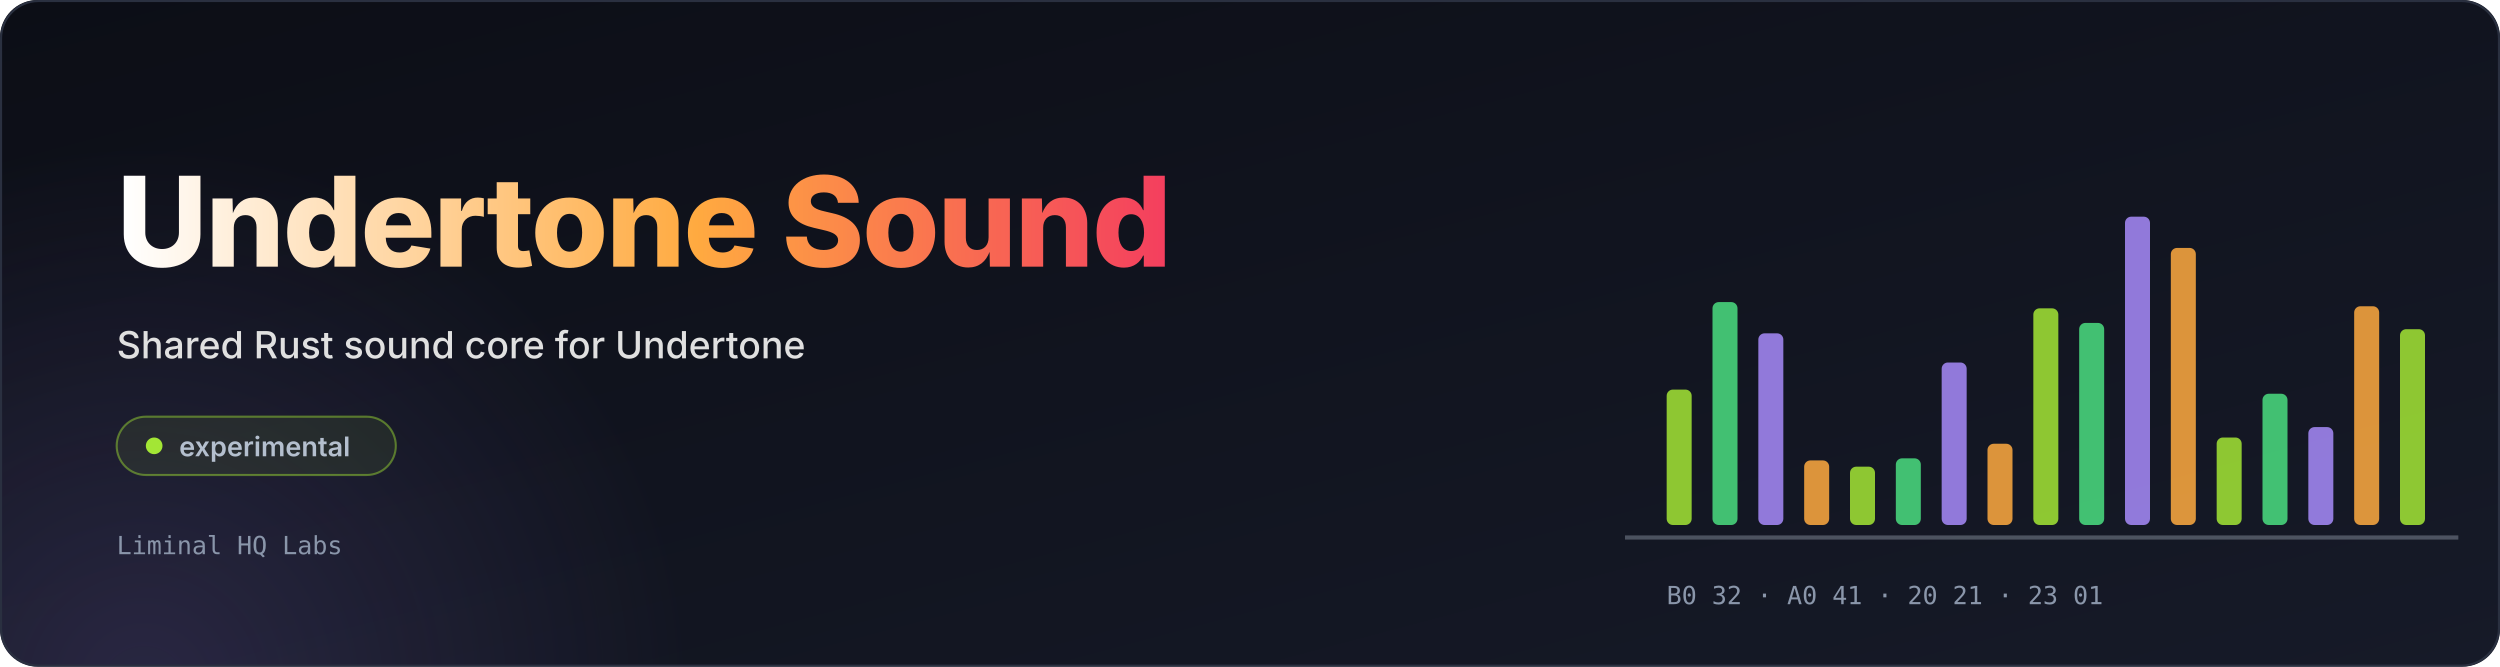
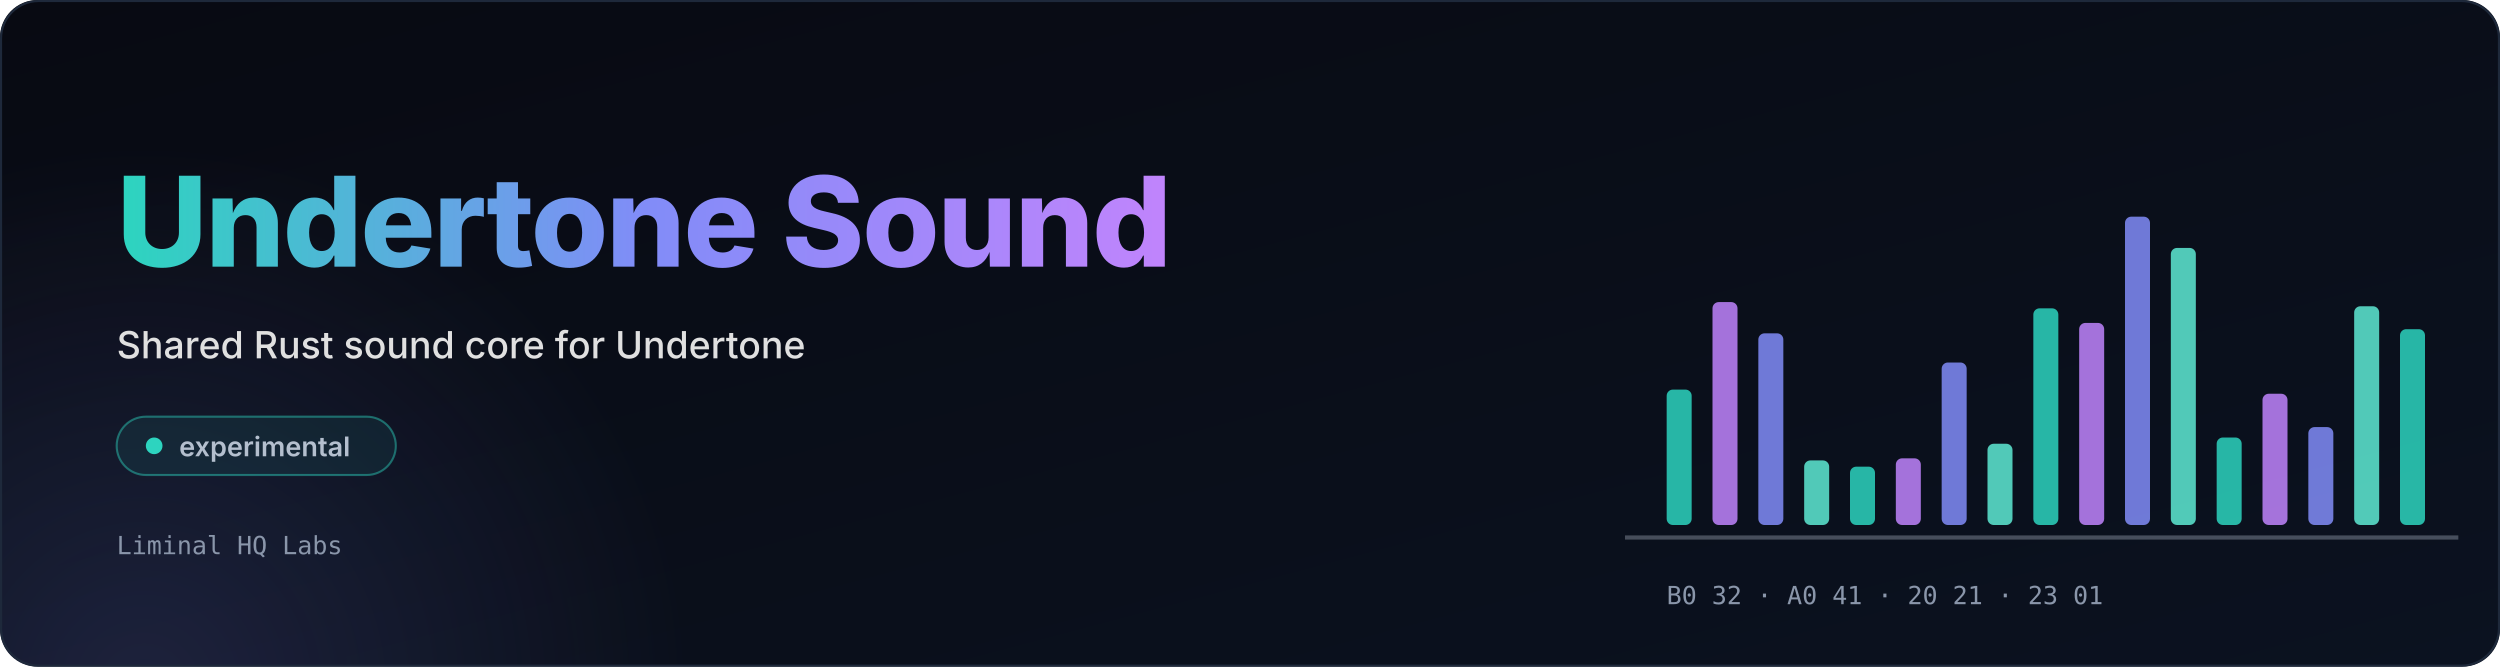
<svg xmlns="http://www.w3.org/2000/svg" width="1200" height="320" viewBox="0 0 1200 320" role="img" aria-labelledby="hero-title hero-desc" data-loop="9">
  <style>
		.ui { font-family: ui-sans-serif, system-ui, -apple-system, 'Segoe UI', 'Adwaita Sans', Inter, sans-serif; }
		.mono { font-family: ui-monospace, 'JetBrains Mono', 'SFMono-Regular', Menlo, Consolas, monospace; }
- 		.bg-a { stop-color: #0c0e16; }
- 		.bg-b { stop-color: #161a28; }
- 		.edge { fill: none; stroke: #2a3040; }
+ 		.bg-a { stop-color: #080a12; }
+ 		.bg-b { stop-color: #0b1220; }
+ 		.edge { fill: none; stroke: #1e293b; }
		.static { display: none; }
		@media (prefers-color-scheme: dark) {
- 			.bg-a { stop-color: #050507; }
- 			.bg-b { stop-color: #0e1019; }
- 			.edge { stroke: #1d212c; }
+ 			.bg-a { stop-color: #05070d; }
+ 			.bg-b { stop-color: #0a0f1c; }
+ 			.edge { stroke: #162033; }
		}
		@media (prefers-reduced-motion: reduce) {
			.motion { display: none; }
			.static { display: inline; }
		}
	</style>
  <defs>
    <linearGradient id="bg" x1="0" y1="0" x2="1" y2="1">
      <stop class="bg-a" offset="0" />
      <stop class="bg-b" offset="1" />
    </linearGradient>
    <linearGradient id="afterglow" x1="0" y1="0" x2="1" y2="0">
-       <stop offset="0" stop-color="#ffffff" />
-       <stop offset="0.55" stop-color="#ffaa40" />
-       <stop offset="1" stop-color="#f43f5e" />
+       <stop offset="0" stop-color="#2dd4bf" />
+       <stop offset="0.5" stop-color="#818cf8" />
+       <stop offset="1" stop-color="#c084fc" />
    </linearGradient>
    <radialGradient id="wash">
-       <stop offset="0" stop-color="#a78bfa" stop-opacity="0.16" />
-       <stop offset="1" stop-color="#a78bfa" stop-opacity="0" />
+       <stop offset="0" stop-color="#818cf8" stop-opacity="0.16" />
+       <stop offset="1" stop-color="#818cf8" stop-opacity="0" />
    </radialGradient>
    <filter id="haze" x="-60%" y="-60%" width="220%" height="220%">
      <feGaussianBlur stdDeviation="20" />
    </filter>
    <clipPath id="frame">
      <rect width="1200" height="320" rx="18" />
    </clipPath>
  </defs>
  <g clip-path="url(#frame)">
    <rect data-bg="" width="1200" height="320" fill="url(#bg)" />
    <circle cx="70" cy="330" r="260" fill="url(#wash)" />
    <text class="ui" x="56" y="128" font-size="60" font-weight="800" letter-spacing="-1" fill="url(#afterglow)">Undertone Sound</text>
    <text class="ui" x="56" y="172" font-size="18" font-weight="500" fill="#e0e0e0">Shared Rust sound core for Undertone</text>
    <g class="ui" font-size="13" font-weight="600" fill="#b4bfce">
-       <rect id="chip-status" data-box="" x="56" y="200" width="134" height="28" rx="14" fill="#a3e635" fill-opacity="0.08" stroke="#a3e635" stroke-opacity="0.45" />
-       <circle class="motion" cx="74" cy="214" r="4" fill="#a3e635">
+       <rect id="chip-status" data-box="" x="56" y="200" width="134" height="28" rx="14" fill="#2dd4bf" fill-opacity="0.08" stroke="#2dd4bf" stroke-opacity="0.45" />
+       <circle class="motion" cx="74" cy="214" r="4" fill="#2dd4bf">
        <animate attributeName="opacity" dur="3s" repeatCount="indefinite" calcMode="spline" keyTimes="0;0.5;1" keySplines="0.45 0 0.55 1;0.45 0 0.55 1" values="1;0.35;1" />
      </circle>
-       <circle class="static" cx="74" cy="214" r="4" fill="#a3e635" />
+       <circle class="static" cx="74" cy="214" r="4" fill="#2dd4bf" />
      <text data-for="chip-status" x="86" y="219">experimental</text>
    </g>
    <text class="mono" x="56" y="266" font-size="12" fill="#8a96aa">Liminal HQ Labs</text>
    <rect x="780" y="257" width="400" height="2" fill="#b4bfce" opacity="0.35" />
    <g class="motion">
-       <rect x="800" y="187" width="12" height="65" rx="3" fill="#a3e635" fill-opacity="0.85">
+       <rect x="800" y="187" width="12" height="65" rx="3" fill="#2dd4bf" fill-opacity="0.85">
        <animate attributeName="height" dur="3s" repeatCount="indefinite" calcMode="spline" keyTimes="0;0.25;0.5;0.75;1" keySplines="0.45 0 0.55 1;0.45 0 0.55 1;0.45 0 0.55 1;0.45 0 0.55 1" values="65;145;43;74;65" />
        <animate attributeName="y" dur="3s" repeatCount="indefinite" calcMode="spline" keyTimes="0;0.25;0.5;0.75;1" keySplines="0.45 0 0.55 1;0.45 0 0.55 1;0.45 0 0.55 1;0.45 0 0.55 1" values="187;107;209;178;187" />
      </rect>
-       <rect x="822" y="145" width="12" height="107" rx="3" fill="#4ade80" fill-opacity="0.85">
+       <rect x="822" y="145" width="12" height="107" rx="3" fill="#c084fc" fill-opacity="0.85">
        <animate attributeName="height" dur="4.5s" repeatCount="indefinite" calcMode="spline" keyTimes="0;0.25;0.5;0.75;1" keySplines="0.45 0 0.55 1;0.45 0 0.55 1;0.45 0 0.55 1;0.45 0 0.55 1" values="107;30;33;129;107" />
        <animate attributeName="y" dur="4.5s" repeatCount="indefinite" calcMode="spline" keyTimes="0;0.25;0.5;0.75;1" keySplines="0.45 0 0.55 1;0.45 0 0.55 1;0.45 0 0.55 1;0.45 0 0.55 1" values="145;222;219;123;145" />
      </rect>
-       <rect x="844" y="160" width="12" height="92" rx="3" fill="#a78bfa" fill-opacity="0.85">
+       <rect x="844" y="160" width="12" height="92" rx="3" fill="#818cf8" fill-opacity="0.85">
        <animate attributeName="height" dur="1.5s" repeatCount="indefinite" calcMode="spline" keyTimes="0;0.25;0.5;0.75;1" keySplines="0.45 0 0.55 1;0.45 0 0.55 1;0.45 0 0.55 1;0.45 0 0.55 1" values="92;36;70;98;92" />
        <animate attributeName="y" dur="1.5s" repeatCount="indefinite" calcMode="spline" keyTimes="0;0.25;0.5;0.75;1" keySplines="0.45 0 0.55 1;0.45 0 0.55 1;0.45 0 0.55 1;0.45 0 0.55 1" values="160;216;182;154;160" />
      </rect>
-       <rect x="866" y="221" width="12" height="31" rx="3" fill="#ffaa40" fill-opacity="0.85">
+       <rect x="866" y="221" width="12" height="31" rx="3" fill="#5eead4" fill-opacity="0.85">
        <animate attributeName="height" dur="3s" repeatCount="indefinite" calcMode="spline" keyTimes="0;0.25;0.5;0.75;1" keySplines="0.45 0 0.55 1;0.45 0 0.55 1;0.45 0 0.55 1;0.45 0 0.55 1" values="31;140;88;51;31" />
        <animate attributeName="y" dur="3s" repeatCount="indefinite" calcMode="spline" keyTimes="0;0.25;0.5;0.75;1" keySplines="0.45 0 0.55 1;0.45 0 0.55 1;0.45 0 0.55 1;0.45 0 0.55 1" values="221;112;164;201;221" />
      </rect>
-       <rect x="888" y="224" width="12" height="28" rx="3" fill="#a3e635" fill-opacity="0.85">
+       <rect x="888" y="224" width="12" height="28" rx="3" fill="#2dd4bf" fill-opacity="0.85">
        <animate attributeName="height" dur="4.5s" repeatCount="indefinite" calcMode="spline" keyTimes="0;0.25;0.5;0.75;1" keySplines="0.45 0 0.55 1;0.45 0 0.55 1;0.45 0 0.55 1;0.45 0 0.55 1" values="28;35;79;77;28" />
        <animate attributeName="y" dur="4.5s" repeatCount="indefinite" calcMode="spline" keyTimes="0;0.25;0.5;0.75;1" keySplines="0.45 0 0.55 1;0.45 0 0.55 1;0.45 0 0.55 1;0.45 0 0.55 1" values="224;217;173;175;224" />
      </rect>
-       <rect x="910" y="220" width="12" height="32" rx="3" fill="#4ade80" fill-opacity="0.85">
+       <rect x="910" y="220" width="12" height="32" rx="3" fill="#c084fc" fill-opacity="0.85">
        <animate attributeName="height" dur="1.5s" repeatCount="indefinite" calcMode="spline" keyTimes="0;0.25;0.5;0.75;1" keySplines="0.45 0 0.55 1;0.45 0 0.55 1;0.45 0 0.55 1;0.45 0 0.55 1" values="32;54;35;94;32" />
        <animate attributeName="y" dur="1.5s" repeatCount="indefinite" calcMode="spline" keyTimes="0;0.25;0.5;0.75;1" keySplines="0.45 0 0.55 1;0.45 0 0.55 1;0.45 0 0.55 1;0.45 0 0.55 1" values="220;198;217;158;220" />
      </rect>
-       <rect x="932" y="174" width="12" height="78" rx="3" fill="#a78bfa" fill-opacity="0.85">
+       <rect x="932" y="174" width="12" height="78" rx="3" fill="#818cf8" fill-opacity="0.85">
        <animate attributeName="height" dur="9s" repeatCount="indefinite" calcMode="spline" keyTimes="0;0.25;0.5;0.75;1" keySplines="0.45 0 0.55 1;0.45 0 0.55 1;0.45 0 0.55 1;0.45 0 0.55 1" values="78;31;129;96;78" />
        <animate attributeName="y" dur="9s" repeatCount="indefinite" calcMode="spline" keyTimes="0;0.25;0.5;0.75;1" keySplines="0.45 0 0.55 1;0.45 0 0.55 1;0.45 0 0.55 1;0.45 0 0.55 1" values="174;221;123;156;174" />
      </rect>
-       <rect x="954" y="213" width="12" height="39" rx="3" fill="#ffaa40" fill-opacity="0.85">
+       <rect x="954" y="213" width="12" height="39" rx="3" fill="#5eead4" fill-opacity="0.85">
        <animate attributeName="height" dur="3s" repeatCount="indefinite" calcMode="spline" keyTimes="0;0.25;0.5;0.75;1" keySplines="0.45 0 0.55 1;0.45 0 0.55 1;0.45 0 0.55 1;0.45 0 0.55 1" values="39;145;52;104;39" />
        <animate attributeName="y" dur="3s" repeatCount="indefinite" calcMode="spline" keyTimes="0;0.25;0.5;0.75;1" keySplines="0.45 0 0.55 1;0.45 0 0.55 1;0.45 0 0.55 1;0.45 0 0.55 1" values="213;107;200;148;213" />
      </rect>
-       <rect x="976" y="148" width="12" height="104" rx="3" fill="#a3e635" fill-opacity="0.85">
+       <rect x="976" y="148" width="12" height="104" rx="3" fill="#2dd4bf" fill-opacity="0.85">
        <animate attributeName="height" dur="3s" repeatCount="indefinite" calcMode="spline" keyTimes="0;0.25;0.5;0.75;1" keySplines="0.45 0 0.55 1;0.45 0 0.55 1;0.45 0 0.55 1;0.45 0 0.55 1" values="104;98;145;31;104" />
        <animate attributeName="y" dur="3s" repeatCount="indefinite" calcMode="spline" keyTimes="0;0.25;0.5;0.75;1" keySplines="0.45 0 0.55 1;0.45 0 0.55 1;0.45 0 0.55 1;0.45 0 0.55 1" values="148;154;107;221;148" />
      </rect>
-       <rect x="998" y="155" width="12" height="97" rx="3" fill="#4ade80" fill-opacity="0.85">
+       <rect x="998" y="155" width="12" height="97" rx="3" fill="#c084fc" fill-opacity="0.85">
        <animate attributeName="height" dur="4.5s" repeatCount="indefinite" calcMode="spline" keyTimes="0;0.25;0.5;0.75;1" keySplines="0.45 0 0.55 1;0.45 0 0.55 1;0.45 0 0.55 1;0.45 0 0.55 1" values="97;98;74;30;97" />
        <animate attributeName="y" dur="4.5s" repeatCount="indefinite" calcMode="spline" keyTimes="0;0.25;0.5;0.75;1" keySplines="0.45 0 0.55 1;0.45 0 0.55 1;0.45 0 0.55 1;0.45 0 0.55 1" values="155;154;178;222;155" />
      </rect>
-       <rect x="1020" y="104" width="12" height="148" rx="3" fill="#a78bfa" fill-opacity="0.85">
+       <rect x="1020" y="104" width="12" height="148" rx="3" fill="#818cf8" fill-opacity="0.85">
        <animate attributeName="height" dur="1.5s" repeatCount="indefinite" calcMode="spline" keyTimes="0;0.25;0.5;0.75;1" keySplines="0.45 0 0.55 1;0.45 0 0.55 1;0.45 0 0.55 1;0.45 0 0.55 1" values="148;52;29;95;148" />
        <animate attributeName="y" dur="1.5s" repeatCount="indefinite" calcMode="spline" keyTimes="0;0.25;0.5;0.75;1" keySplines="0.45 0 0.55 1;0.45 0 0.55 1;0.45 0 0.55 1;0.45 0 0.55 1" values="104;200;223;157;104" />
      </rect>
-       <rect x="1042" y="119" width="12" height="133" rx="3" fill="#ffaa40" fill-opacity="0.85">
+       <rect x="1042" y="119" width="12" height="133" rx="3" fill="#5eead4" fill-opacity="0.85">
        <animate attributeName="height" dur="3s" repeatCount="indefinite" calcMode="spline" keyTimes="0;0.25;0.5;0.75;1" keySplines="0.45 0 0.55 1;0.45 0 0.55 1;0.45 0 0.55 1;0.45 0 0.55 1" values="133;41;61;77;133" />
        <animate attributeName="y" dur="3s" repeatCount="indefinite" calcMode="spline" keyTimes="0;0.25;0.5;0.75;1" keySplines="0.45 0 0.55 1;0.45 0 0.55 1;0.45 0 0.55 1;0.45 0 0.55 1" values="119;211;191;175;119" />
      </rect>
-       <rect x="1064" y="210" width="12" height="42" rx="3" fill="#a3e635" fill-opacity="0.85">
+       <rect x="1064" y="210" width="12" height="42" rx="3" fill="#2dd4bf" fill-opacity="0.85">
        <animate attributeName="height" dur="4.5s" repeatCount="indefinite" calcMode="spline" keyTimes="0;0.25;0.5;0.75;1" keySplines="0.45 0 0.55 1;0.45 0 0.55 1;0.45 0 0.55 1;0.45 0 0.55 1" values="42;93;39;97;42" />
        <animate attributeName="y" dur="4.5s" repeatCount="indefinite" calcMode="spline" keyTimes="0;0.25;0.5;0.75;1" keySplines="0.45 0 0.55 1;0.45 0 0.55 1;0.45 0 0.55 1;0.45 0 0.55 1" values="210;159;213;155;210" />
      </rect>
-       <rect x="1086" y="189" width="12" height="63" rx="3" fill="#4ade80" fill-opacity="0.85">
+       <rect x="1086" y="189" width="12" height="63" rx="3" fill="#c084fc" fill-opacity="0.85">
        <animate attributeName="height" dur="1.5s" repeatCount="indefinite" calcMode="spline" keyTimes="0;0.25;0.5;0.75;1" keySplines="0.45 0 0.55 1;0.45 0 0.55 1;0.45 0 0.55 1;0.45 0 0.55 1" values="63;95;128;111;63" />
        <animate attributeName="y" dur="1.5s" repeatCount="indefinite" calcMode="spline" keyTimes="0;0.25;0.5;0.75;1" keySplines="0.45 0 0.55 1;0.45 0 0.55 1;0.45 0 0.55 1;0.45 0 0.55 1" values="189;157;124;141;189" />
      </rect>
-       <rect x="1108" y="205" width="12" height="47" rx="3" fill="#a78bfa" fill-opacity="0.85">
+       <rect x="1108" y="205" width="12" height="47" rx="3" fill="#818cf8" fill-opacity="0.85">
        <animate attributeName="height" dur="9s" repeatCount="indefinite" calcMode="spline" keyTimes="0;0.25;0.5;0.75;1" keySplines="0.45 0 0.55 1;0.45 0 0.55 1;0.45 0 0.55 1;0.45 0 0.55 1" values="47;37;98;97;47" />
        <animate attributeName="y" dur="9s" repeatCount="indefinite" calcMode="spline" keyTimes="0;0.25;0.5;0.75;1" keySplines="0.45 0 0.55 1;0.45 0 0.55 1;0.45 0 0.55 1;0.45 0 0.55 1" values="205;215;154;155;205" />
      </rect>
-       <rect x="1130" y="147" width="12" height="105" rx="3" fill="#ffaa40" fill-opacity="0.85">
+       <rect x="1130" y="147" width="12" height="105" rx="3" fill="#5eead4" fill-opacity="0.85">
        <animate attributeName="height" dur="3s" repeatCount="indefinite" calcMode="spline" keyTimes="0;0.25;0.5;0.75;1" keySplines="0.45 0 0.55 1;0.45 0 0.55 1;0.45 0 0.55 1;0.45 0 0.55 1" values="105;48;71;36;105" />
        <animate attributeName="y" dur="3s" repeatCount="indefinite" calcMode="spline" keyTimes="0;0.25;0.5;0.75;1" keySplines="0.45 0 0.55 1;0.45 0 0.55 1;0.45 0 0.55 1;0.45 0 0.55 1" values="147;204;181;216;147" />
      </rect>
-       <rect x="1152" y="158" width="12" height="94" rx="3" fill="#a3e635" fill-opacity="0.85">
+       <rect x="1152" y="158" width="12" height="94" rx="3" fill="#2dd4bf" fill-opacity="0.85">
        <animate attributeName="height" dur="3s" repeatCount="indefinite" calcMode="spline" keyTimes="0;0.25;0.5;0.75;1" keySplines="0.45 0 0.55 1;0.45 0 0.55 1;0.45 0 0.55 1;0.45 0 0.55 1" values="94;115;32;96;94" />
        <animate attributeName="y" dur="3s" repeatCount="indefinite" calcMode="spline" keyTimes="0;0.25;0.5;0.75;1" keySplines="0.45 0 0.55 1;0.45 0 0.55 1;0.45 0 0.55 1;0.45 0 0.55 1" values="158;137;220;156;158" />
      </rect>
    </g>
    <g class="static">
-       <rect x="800" y="206" width="12" height="46" rx="3" fill="#a3e635" fill-opacity="0.85" />
-       <rect x="822" y="177" width="12" height="75" rx="3" fill="#4ade80" fill-opacity="0.85" />
-       <rect x="844" y="188" width="12" height="64" rx="3" fill="#a78bfa" fill-opacity="0.85" />
-       <rect x="866" y="230" width="12" height="22" rx="3" fill="#ffaa40" fill-opacity="0.85" />
-       <rect x="888" y="232" width="12" height="20" rx="3" fill="#a3e635" fill-opacity="0.85" />
-       <rect x="910" y="230" width="12" height="22" rx="3" fill="#4ade80" fill-opacity="0.85" />
-       <rect x="932" y="197" width="12" height="55" rx="3" fill="#a78bfa" fill-opacity="0.85" />
-       <rect x="954" y="225" width="12" height="27" rx="3" fill="#ffaa40" fill-opacity="0.85" />
-       <rect x="976" y="179" width="12" height="73" rx="3" fill="#a3e635" fill-opacity="0.85" />
-       <rect x="998" y="184" width="12" height="68" rx="3" fill="#4ade80" fill-opacity="0.85" />
-       <rect x="1020" y="148" width="12" height="104" rx="3" fill="#a78bfa" fill-opacity="0.85" />
-       <rect x="1042" y="159" width="12" height="93" rx="3" fill="#ffaa40" fill-opacity="0.85" />
-       <rect x="1064" y="223" width="12" height="29" rx="3" fill="#a3e635" fill-opacity="0.85" />
-       <rect x="1086" y="208" width="12" height="44" rx="3" fill="#4ade80" fill-opacity="0.85" />
-       <rect x="1108" y="219" width="12" height="33" rx="3" fill="#a78bfa" fill-opacity="0.85" />
-       <rect x="1130" y="178" width="12" height="74" rx="3" fill="#ffaa40" fill-opacity="0.85" />
-       <rect x="1152" y="186" width="12" height="66" rx="3" fill="#a3e635" fill-opacity="0.85" />
+       <rect x="800" y="206" width="12" height="46" rx="3" fill="#2dd4bf" fill-opacity="0.85" />
+       <rect x="822" y="177" width="12" height="75" rx="3" fill="#c084fc" fill-opacity="0.85" />
+       <rect x="844" y="188" width="12" height="64" rx="3" fill="#818cf8" fill-opacity="0.85" />
+       <rect x="866" y="230" width="12" height="22" rx="3" fill="#5eead4" fill-opacity="0.85" />
+       <rect x="888" y="232" width="12" height="20" rx="3" fill="#2dd4bf" fill-opacity="0.85" />
+       <rect x="910" y="230" width="12" height="22" rx="3" fill="#c084fc" fill-opacity="0.85" />
+       <rect x="932" y="197" width="12" height="55" rx="3" fill="#818cf8" fill-opacity="0.85" />
+       <rect x="954" y="225" width="12" height="27" rx="3" fill="#5eead4" fill-opacity="0.85" />
+       <rect x="976" y="179" width="12" height="73" rx="3" fill="#2dd4bf" fill-opacity="0.85" />
+       <rect x="998" y="184" width="12" height="68" rx="3" fill="#c084fc" fill-opacity="0.85" />
+       <rect x="1020" y="148" width="12" height="104" rx="3" fill="#818cf8" fill-opacity="0.85" />
+       <rect x="1042" y="159" width="12" height="93" rx="3" fill="#5eead4" fill-opacity="0.85" />
+       <rect x="1064" y="223" width="12" height="29" rx="3" fill="#2dd4bf" fill-opacity="0.85" />
+       <rect x="1086" y="208" width="12" height="44" rx="3" fill="#c084fc" fill-opacity="0.85" />
+       <rect x="1108" y="219" width="12" height="33" rx="3" fill="#818cf8" fill-opacity="0.85" />
+       <rect x="1130" y="178" width="12" height="74" rx="3" fill="#5eead4" fill-opacity="0.85" />
+       <rect x="1152" y="186" width="12" height="66" rx="3" fill="#2dd4bf" fill-opacity="0.85" />
    </g>
    <text class="mono" x="800" y="290" font-size="12" fill="#8a96aa">B0 32 · A0 41 · 20 21 · 23 01</text>
  </g>
  <rect class="edge" x="0.5" y="0.5" width="1199" height="319" rx="18" />
</svg>
